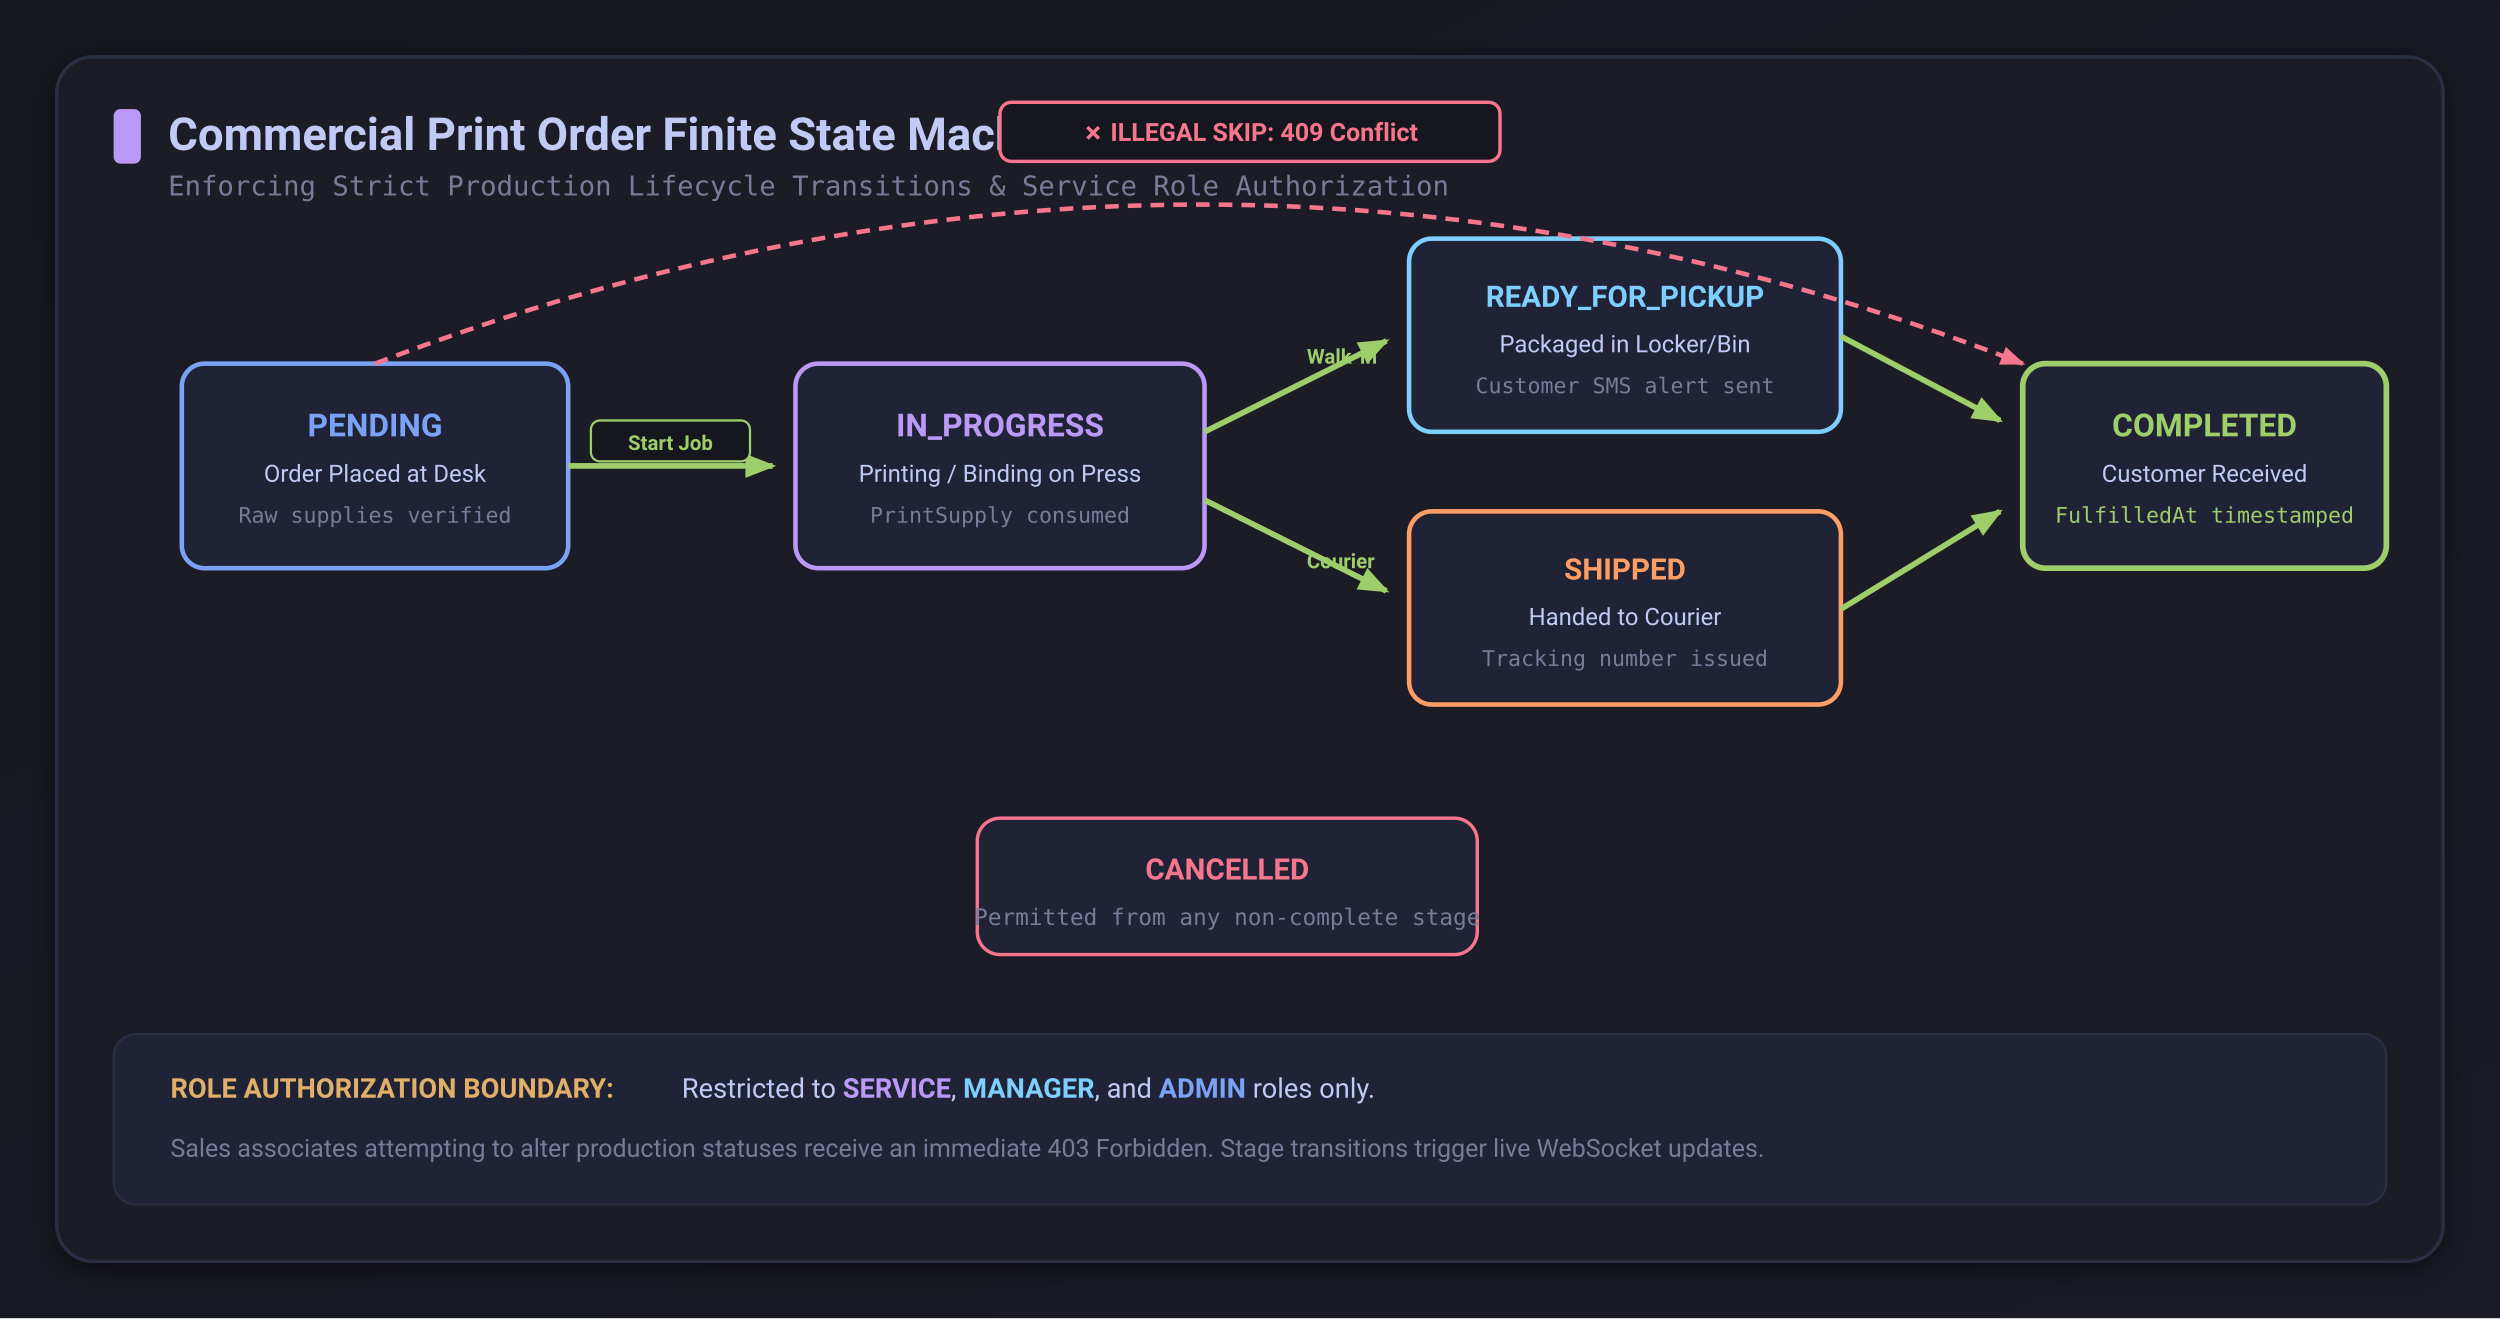
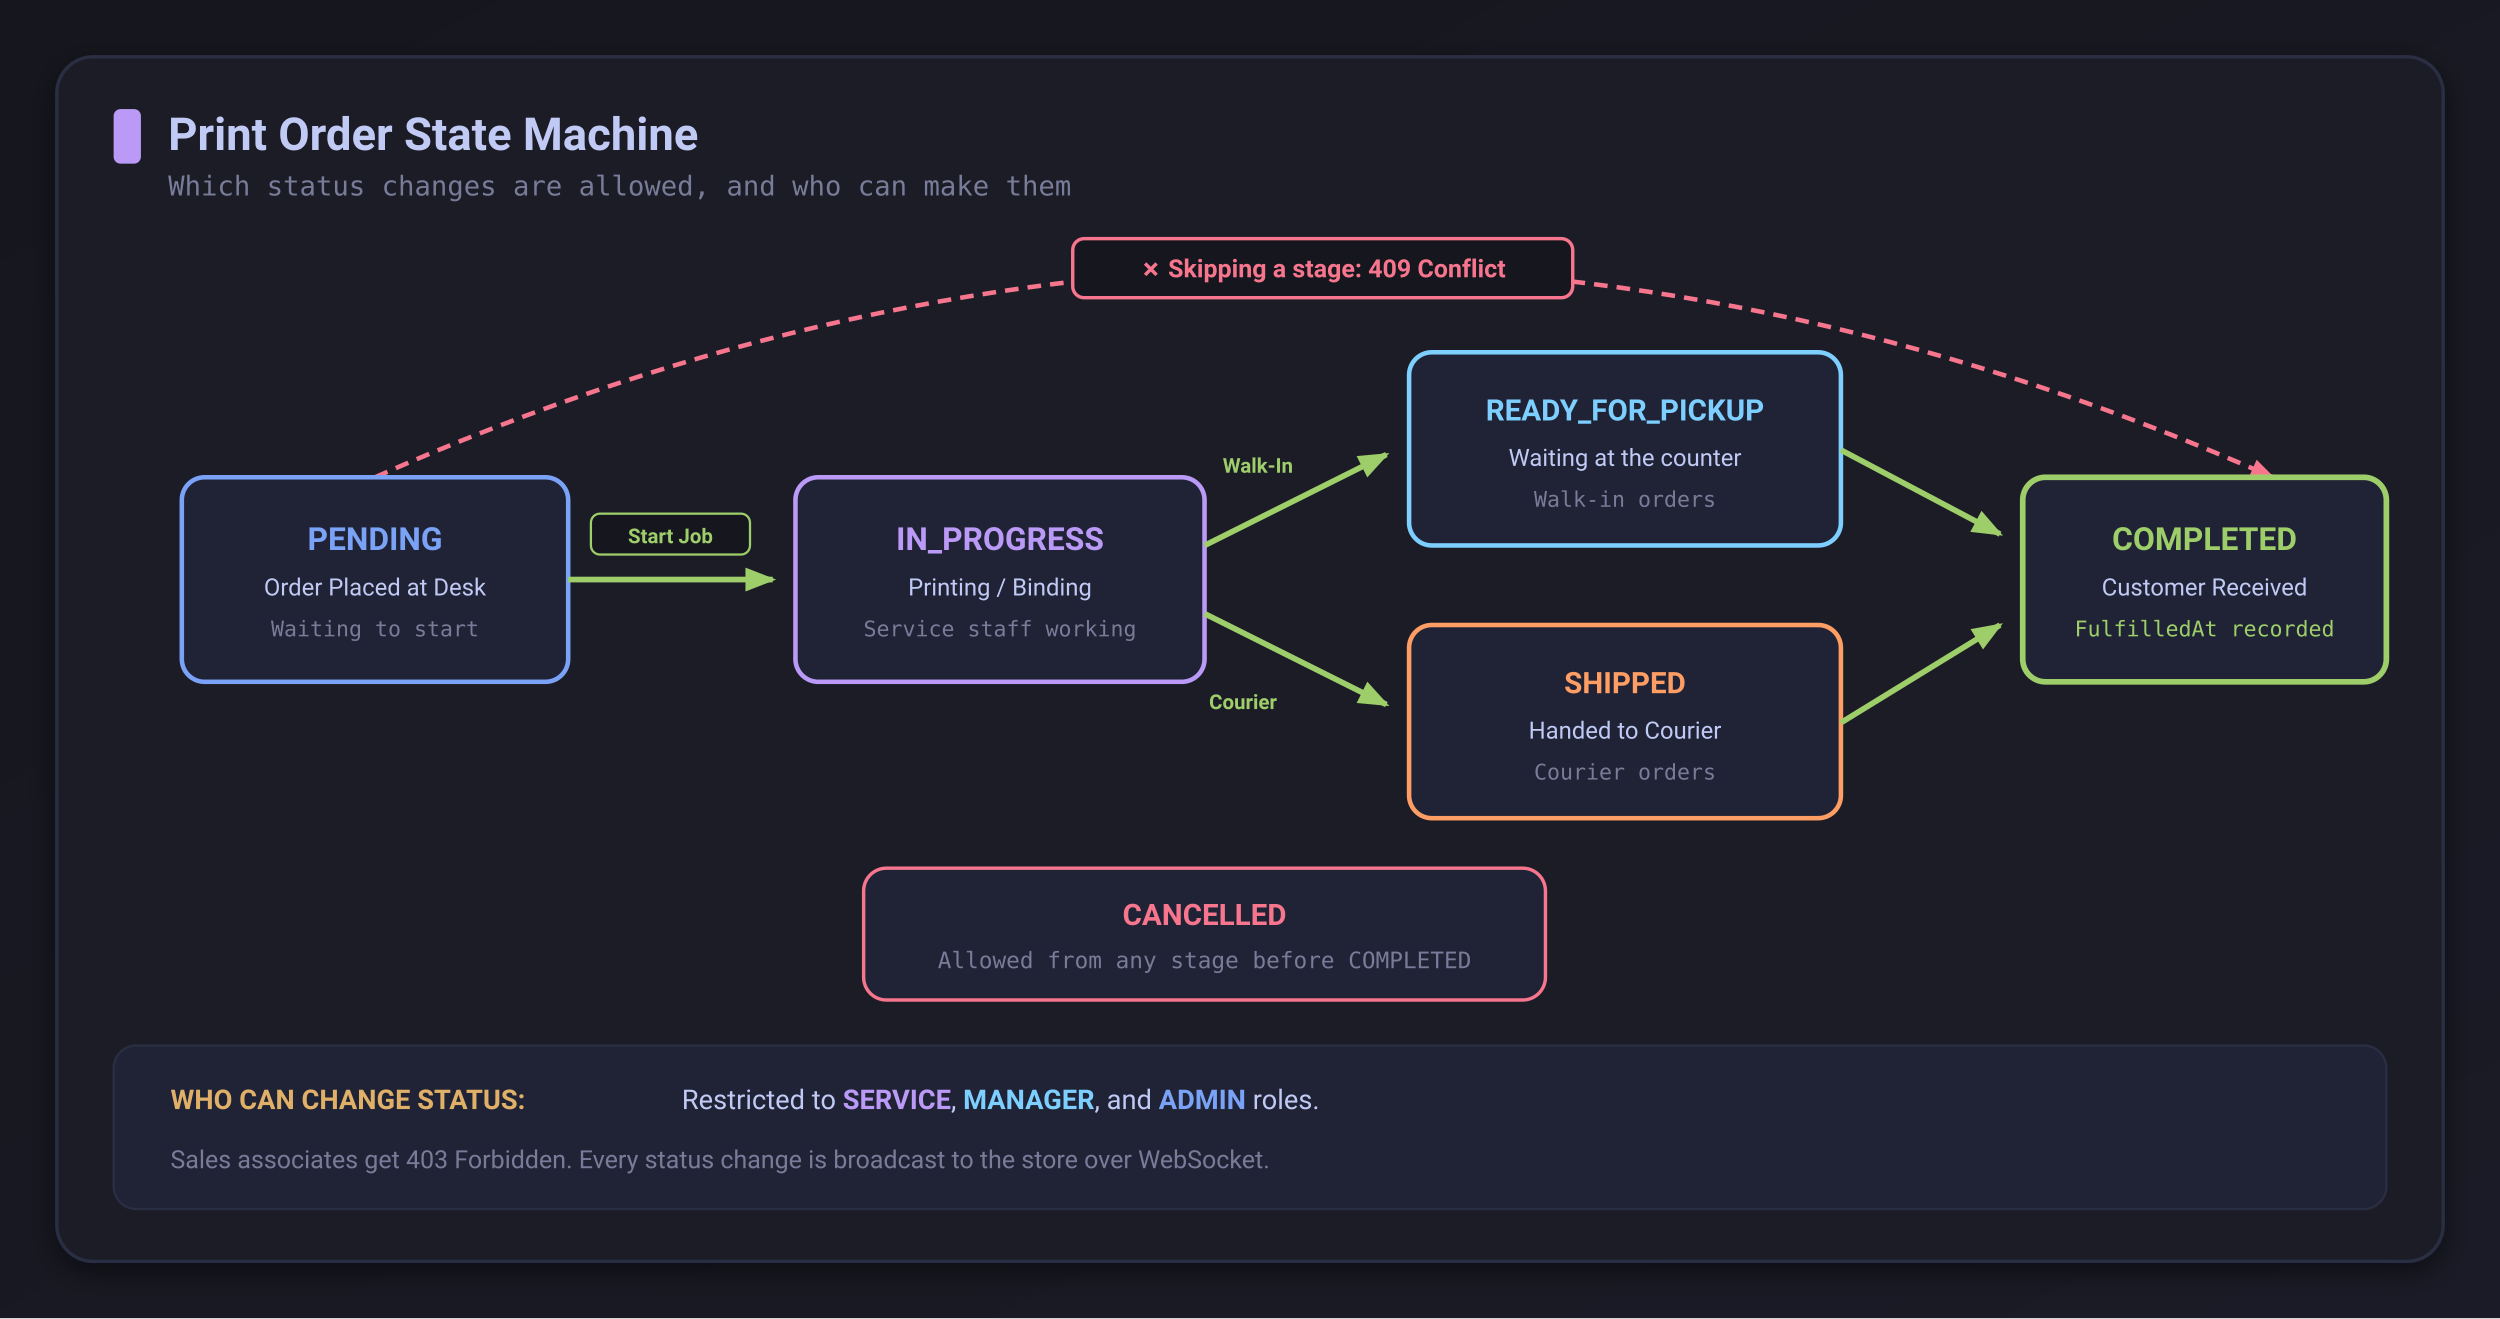
<svg xmlns="http://www.w3.org/2000/svg" viewBox="0 0 1100 580" width="100%" height="100%" style="background-color: #16161e; font-family: -apple-system, BlinkMacSystemFont, 'Segoe UI', Roboto, 'Helvetica Neue', Arial, sans-serif;">
  <defs>
    <linearGradient id="bgGrad" x1="0%" y1="0%" x2="100%" y2="100%">
      <stop offset="0%" stop-color="#16161e" />
      <stop offset="100%" stop-color="#1a1b26" />
    </linearGradient>
    <filter id="shadow" x="-5%" y="-5%" width="110%" height="115%">
      <feDropShadow dx="0" dy="4" stdDeviation="6" flood-color="#000000" flood-opacity="0.5" />
    </filter>
    <marker id="arrowGreen" viewBox="0 0 10 10" refX="8" refY="5" markerWidth="6" markerHeight="6" orient="auto-start-reverse">
      <path d="M 0 1.5 L 9 5 L 0 8.5 z" fill="#9ece6a" />
    </marker>
    <marker id="arrowRed" viewBox="0 0 10 10" refX="8" refY="5" markerWidth="6" markerHeight="6" orient="auto-start-reverse">
      <path d="M 0 1.5 L 9 5 L 0 8.5 z" fill="#f7768e" />
    </marker>
  </defs>
  <rect width="1100" height="580" fill="url(#bgGrad)" />
  <rect x="25" y="25" width="1050" height="530" rx="16" fill="#1a1b26" stroke="#292e42" stroke-width="1.5" filter="url(#shadow)" />
  <g transform="translate(50, 60)">
    <rect x="0" y="-12" width="12" height="24" rx="3" fill="#bb9af7" />
-     <text x="24" y="6" fill="#c0caf5" font-size="20" font-weight="700">Commercial Print Order Finite State Machine (FSM)</text>
-     <text x="24" y="26" fill="#787c99" font-size="12" font-family="monospace">Enforcing Strict Production Lifecycle Transitions &amp; Service Role Authorization</text>
+     <text x="24" y="6" fill="#c0caf5" font-size="20" font-weight="700">Print Order State Machine</text>
+     <text x="24" y="26" fill="#787c99" font-size="12" font-family="monospace">Which status changes are allowed, and who can make them</text>
  </g>
-   <g transform="translate(80, 160)">
+   <path d="M 165 210 Q 582 25 1000 210" fill="none" stroke="#f7768e" stroke-width="2" stroke-dasharray="6 4" marker-end="url(#arrowRed)" />
+   <rect x="472" y="105" width="220" height="26" rx="5" fill="#16161e" stroke="#f7768e" stroke-width="1.5" />
+   <text x="582" y="122" fill="#f7768e" font-size="11" font-weight="700" text-anchor="middle">✗ Skipping a stage: 409 Conflict</text>
+   <g transform="translate(80, 210)">
    <rect x="0" y="0" width="170" height="90" rx="10" fill="#1f2335" stroke="#7aa2f7" stroke-width="2" />
    <text x="85" y="32" fill="#7aa2f7" font-size="14" font-weight="700" text-anchor="middle">PENDING</text>
    <text x="85" y="52" fill="#c0caf5" font-size="10.5" text-anchor="middle">Order Placed at Desk</text>
-     <text x="85" y="70" fill="#787c99" font-size="9.5" font-family="monospace" text-anchor="middle">Raw supplies verified</text>
+     <text x="85" y="70" fill="#787c99" font-size="9.5" font-family="monospace" text-anchor="middle">Waiting to start</text>
  </g>
-   <path d="M 250 205 L 340 205" stroke="#9ece6a" stroke-width="2.5" marker-end="url(#arrowGreen)" />
-   <rect x="260" y="185" width="70" height="18" rx="4" fill="#16161e" stroke="#9ece6a" stroke-width="1" />
-   <text x="295" y="198" fill="#9ece6a" font-size="9" font-weight="700" text-anchor="middle">Start Job</text>
-   <g transform="translate(350, 160)">
+   <path d="M 250 255 L 340 255" stroke="#9ece6a" stroke-width="2.5" marker-end="url(#arrowGreen)" />
+   <rect x="260" y="226" width="70" height="18" rx="4" fill="#16161e" stroke="#9ece6a" stroke-width="1" />
+   <text x="295" y="239" fill="#9ece6a" font-size="9" font-weight="700" text-anchor="middle">Start Job</text>
+   <g transform="translate(350, 210)">
    <rect x="0" y="0" width="180" height="90" rx="10" fill="#1f2335" stroke="#bb9af7" stroke-width="2" />
    <text x="90" y="32" fill="#bb9af7" font-size="14" font-weight="700" text-anchor="middle">IN_PROGRESS</text>
-     <text x="90" y="52" fill="#c0caf5" font-size="10.5" text-anchor="middle">Printing / Binding on Press</text>
-     <text x="90" y="70" fill="#787c99" font-size="9.5" font-family="monospace" text-anchor="middle">PrintSupply consumed</text>
+     <text x="90" y="52" fill="#c0caf5" font-size="10.5" text-anchor="middle">Printing / Binding</text>
+     <text x="90" y="70" fill="#787c99" font-size="9.5" font-family="monospace" text-anchor="middle">Service staff working</text>
  </g>
-   <path d="M 530 190 L 610 150" stroke="#9ece6a" stroke-width="2.5" marker-end="url(#arrowGreen)" />
-   <text x="575" y="160" fill="#9ece6a" font-size="9" font-weight="700">Walk-In</text>
-   <path d="M 530 220 L 610 260" stroke="#9ece6a" stroke-width="2.5" marker-end="url(#arrowGreen)" />
-   <text x="575" y="250" fill="#9ece6a" font-size="9" font-weight="700">Courier</text>
-   <g transform="translate(620, 105)">
+   <path d="M 530 240 L 610 200" stroke="#9ece6a" stroke-width="2.5" marker-end="url(#arrowGreen)" />
+   <text x="538" y="208" fill="#9ece6a" font-size="9" font-weight="700">Walk-In</text>
+   <path d="M 530 270 L 610 310" stroke="#9ece6a" stroke-width="2.5" marker-end="url(#arrowGreen)" />
+   <text x="532" y="312" fill="#9ece6a" font-size="9" font-weight="700">Courier</text>
+   <g transform="translate(620, 155)">
    <rect x="0" y="0" width="190" height="85" rx="10" fill="#1f2335" stroke="#7dcfff" stroke-width="2" />
    <text x="95" y="30" fill="#7dcfff" font-size="13" font-weight="700" text-anchor="middle">READY_FOR_PICKUP</text>
-     <text x="95" y="50" fill="#c0caf5" font-size="10.5" text-anchor="middle">Packaged in Locker/Bin</text>
-     <text x="95" y="68" fill="#787c99" font-size="9.5" font-family="monospace" text-anchor="middle">Customer SMS alert sent</text>
+     <text x="95" y="50" fill="#c0caf5" font-size="10.5" text-anchor="middle">Waiting at the counter</text>
+     <text x="95" y="68" fill="#787c99" font-size="9.5" font-family="monospace" text-anchor="middle">Walk-in orders</text>
  </g>
-   <g transform="translate(620, 225)">
+   <g transform="translate(620, 275)">
    <rect x="0" y="0" width="190" height="85" rx="10" fill="#1f2335" stroke="#ff9e64" stroke-width="2" />
    <text x="95" y="30" fill="#ff9e64" font-size="13" font-weight="700" text-anchor="middle">SHIPPED</text>
    <text x="95" y="50" fill="#c0caf5" font-size="10.5" text-anchor="middle">Handed to Courier</text>
-     <text x="95" y="68" fill="#787c99" font-size="9.5" font-family="monospace" text-anchor="middle">Tracking number issued</text>
+     <text x="95" y="68" fill="#787c99" font-size="9.5" font-family="monospace" text-anchor="middle">Courier orders</text>
  </g>
-   <path d="M 810 148 L 880 185" stroke="#9ece6a" stroke-width="2.5" marker-end="url(#arrowGreen)" />
-   <path d="M 810 268 L 880 225" stroke="#9ece6a" stroke-width="2.5" marker-end="url(#arrowGreen)" />
-   <g transform="translate(890, 160)">
+   <path d="M 810 198 L 880 235" stroke="#9ece6a" stroke-width="2.5" marker-end="url(#arrowGreen)" />
+   <path d="M 810 318 L 880 275" stroke="#9ece6a" stroke-width="2.5" marker-end="url(#arrowGreen)" />
+   <g transform="translate(890, 210)">
    <rect x="0" y="0" width="160" height="90" rx="10" fill="#1f2335" stroke="#9ece6a" stroke-width="2.5" />
    <text x="80" y="32" fill="#9ece6a" font-size="14" font-weight="700" text-anchor="middle">COMPLETED</text>
    <text x="80" y="52" fill="#c0caf5" font-size="10.5" text-anchor="middle">Customer Received</text>
-     <text x="80" y="70" fill="#9ece6a" font-size="9.5" font-family="monospace" text-anchor="middle">FulfilledAt timestamped</text>
+     <text x="80" y="70" fill="#9ece6a" font-size="9.5" font-family="monospace" text-anchor="middle">FulfilledAt recorded</text>
  </g>
-   <g transform="translate(430, 360)">
-     <rect x="0" y="0" width="220" height="60" rx="10" fill="#1f2335" stroke="#f7768e" stroke-width="1.5" />
-     <text x="110" y="27" fill="#f7768e" font-size="13" font-weight="700" text-anchor="middle">CANCELLED</text>
-     <text x="110" y="47" fill="#787c99" font-size="10" font-family="monospace" text-anchor="middle">Permitted from any non-complete stage</text>
+   <g transform="translate(380, 382)">
+     <rect x="0" y="0" width="300" height="58" rx="10" fill="#1f2335" stroke="#f7768e" stroke-width="1.5" />
+     <text x="150" y="25" fill="#f7768e" font-size="13" font-weight="700" text-anchor="middle">CANCELLED</text>
+     <text x="150" y="44" fill="#787c99" font-size="10" font-family="monospace" text-anchor="middle">Allowed from any stage before COMPLETED</text>
  </g>
-   <path d="M 165 160 Q 530 20 890 160" fill="none" stroke="#f7768e" stroke-width="2" stroke-dasharray="6 4" marker-end="url(#arrowRed)" />
-   <rect x="440" y="45" width="220" height="26" rx="5" fill="#16161e" stroke="#f7768e" stroke-width="1.5" />
-   <text x="550" y="62" fill="#f7768e" font-size="11" font-weight="700" text-anchor="middle">✗ ILLEGAL SKIP: 409 Conflict</text>
-   <g transform="translate(50, 455)">
-     <rect x="0" y="0" width="1000" height="75" rx="10" fill="#1f2335" stroke="#292e42" />
-     <text x="25" y="28" fill="#e0af68" font-size="12" font-weight="700">ROLE AUTHORIZATION BOUNDARY:</text>
-     <text x="250" y="28" fill="#c0caf5" font-size="12">Restricted to <tspan fill="#bb9af7" font-weight="700">SERVICE</tspan>, <tspan fill="#7dcfff" font-weight="700">MANAGER</tspan>, and <tspan fill="#7aa2f7" font-weight="700">ADMIN</tspan> roles only.</text>
-     <text x="25" y="54" fill="#787c99" font-size="11">Sales associates attempting to alter production statuses receive an immediate 403 Forbidden. Stage transitions trigger live WebSocket updates.</text>
+   <g transform="translate(50, 460)">
+     <rect x="0" y="0" width="1000" height="72" rx="10" fill="#1f2335" stroke="#292e42" />
+     <text x="25" y="28" fill="#e0af68" font-size="12" font-weight="700">WHO CAN CHANGE STATUS:</text>
+     <text x="250" y="28" fill="#c0caf5" font-size="12">Restricted to <tspan fill="#bb9af7" font-weight="700">SERVICE</tspan>, <tspan fill="#7dcfff" font-weight="700">MANAGER</tspan>, and <tspan fill="#7aa2f7" font-weight="700">ADMIN</tspan> roles.</text>
+     <text x="25" y="54" fill="#787c99" font-size="11">Sales associates get 403 Forbidden. Every status change is broadcast to the store over WebSocket.</text>
  </g>
</svg>
